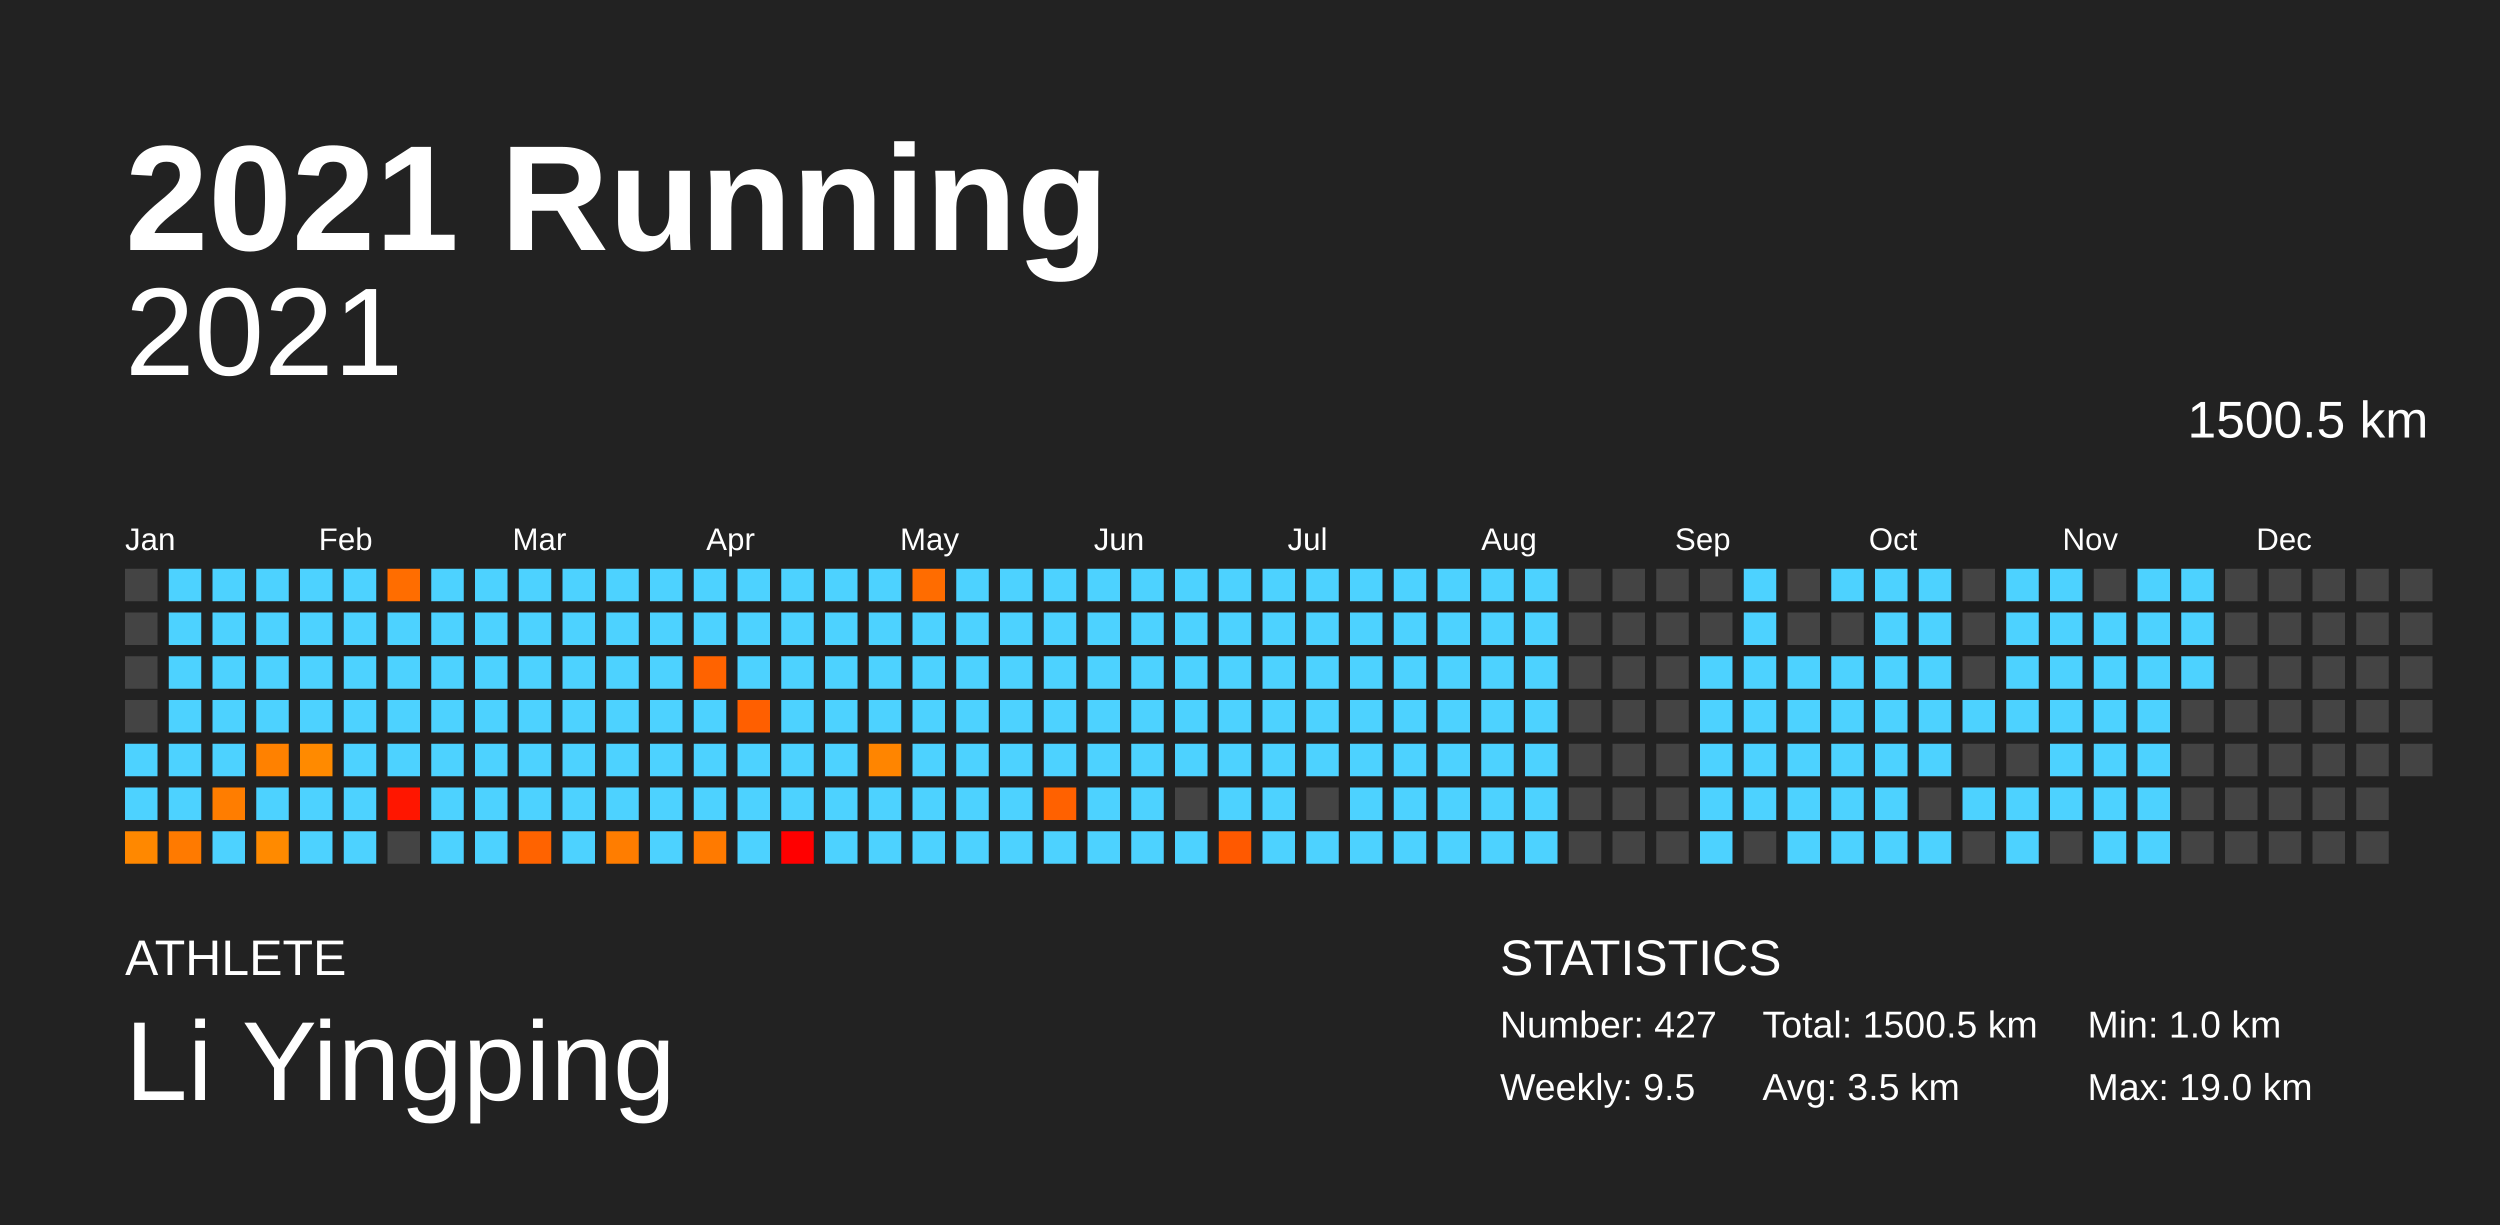
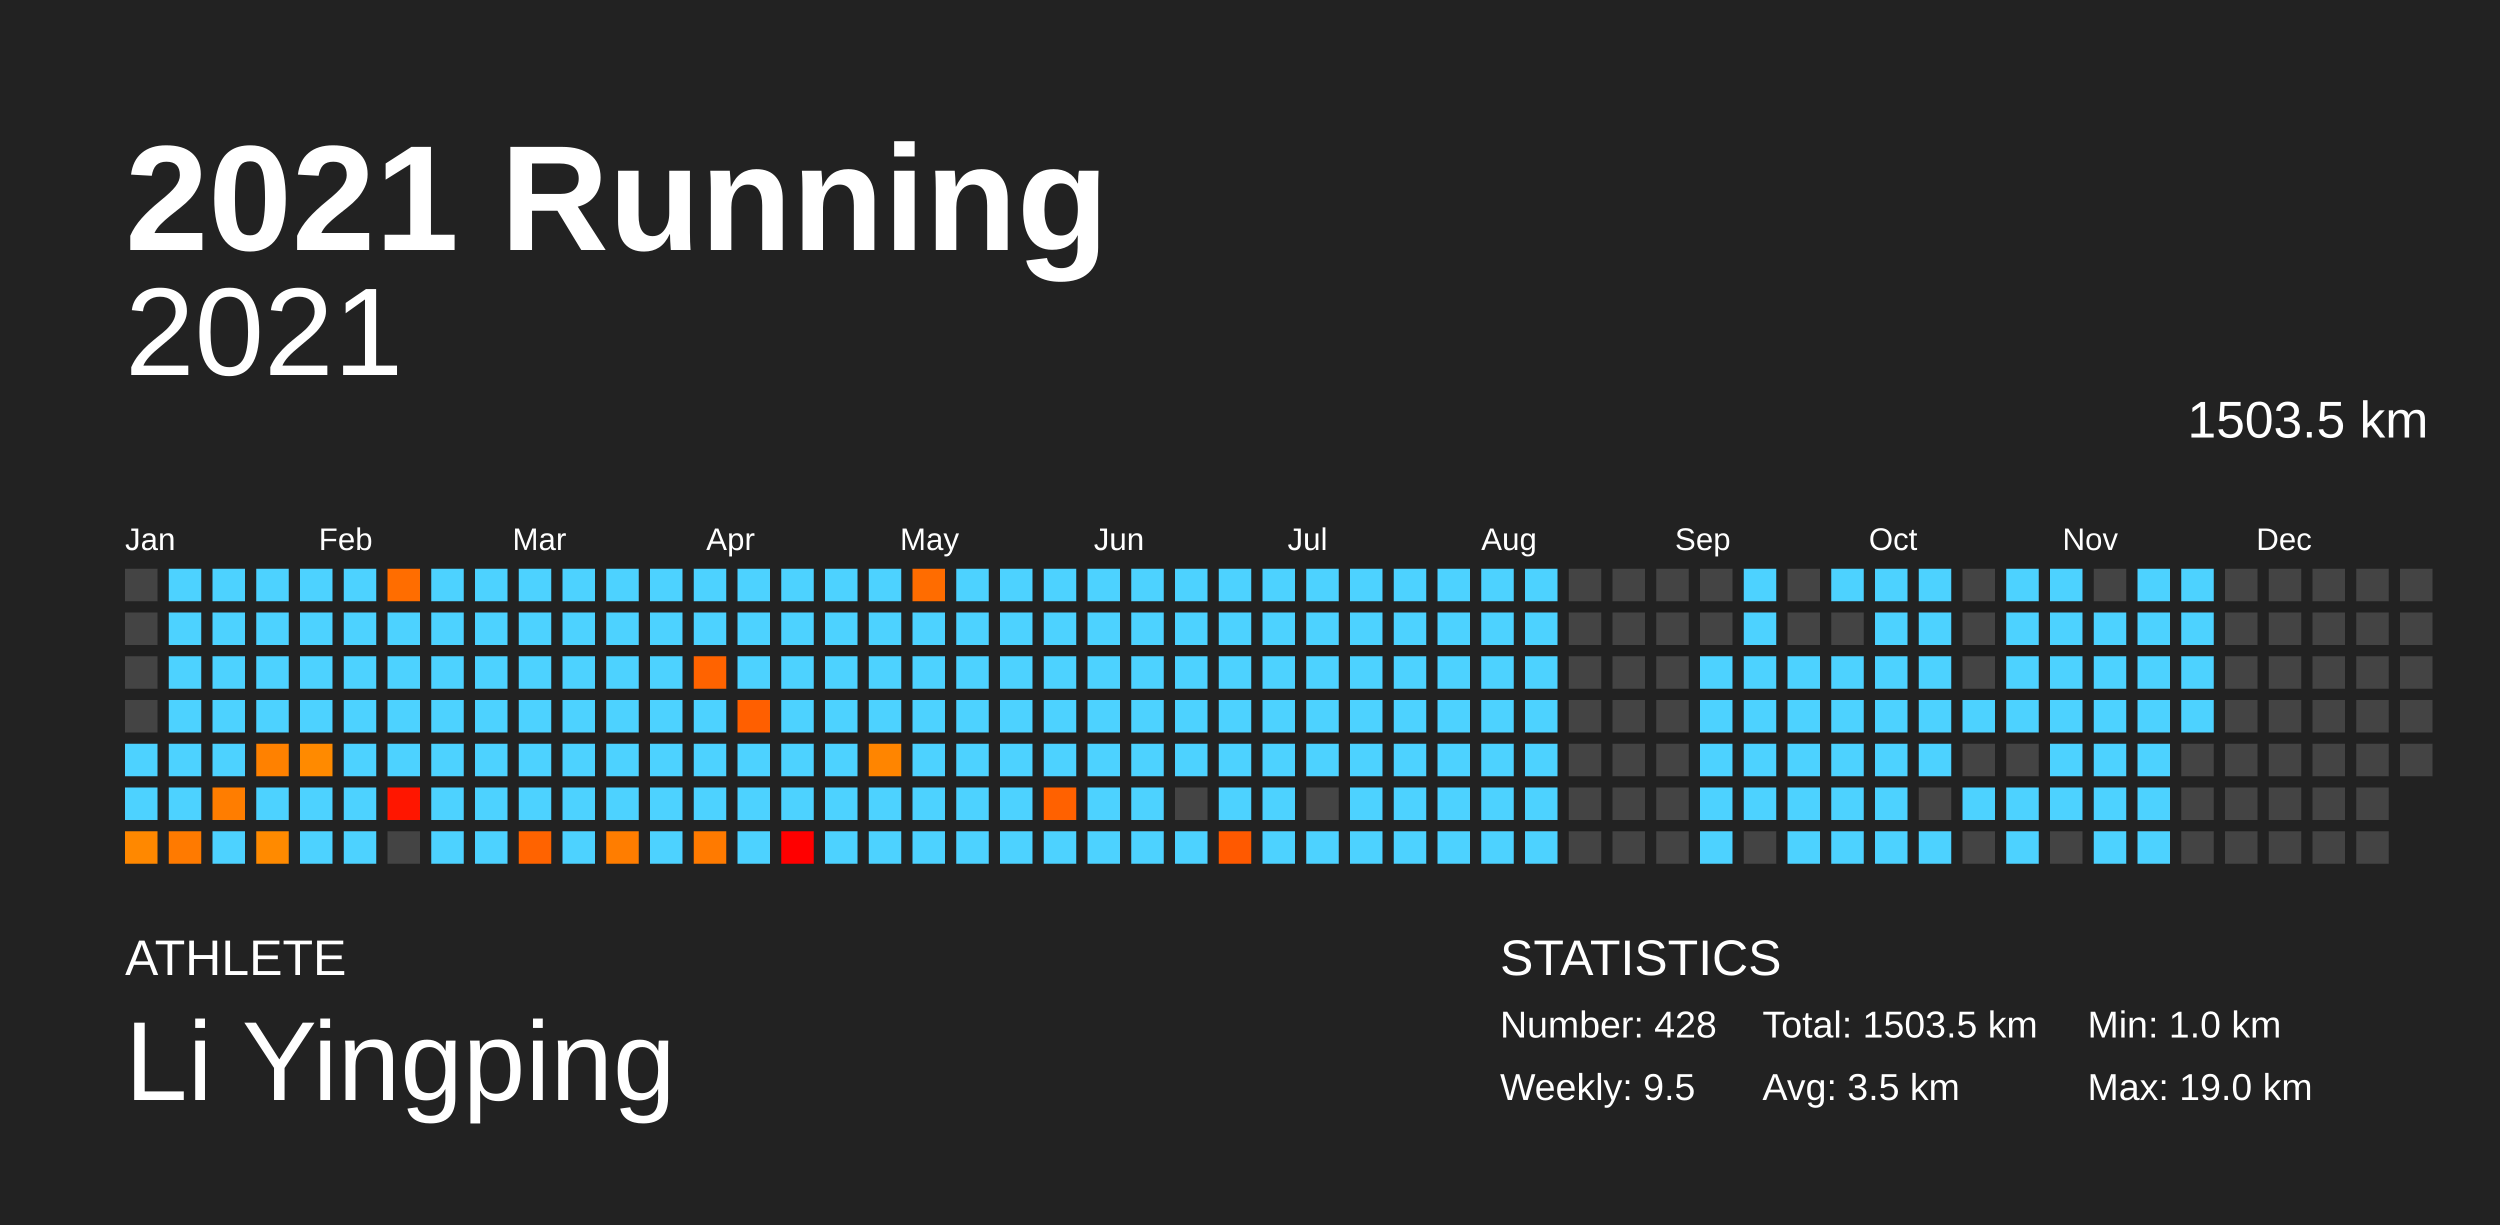
<svg xmlns="http://www.w3.org/2000/svg" baseProfile="full" height="98mm" version="1.1" viewBox="0,0,200,98" width="200mm">
  <defs />
  <rect fill="#222222" height="98" width="200" x="0" y="0" />
  <text fill="#FFFFFF" style="font-size:12px; font-family:Arial; font-weight:bold;" x="10" y="20">2021 Running</text>
  <text fill="#FFFFFF" style="font-size:4px; font-family:Arial" x="10" y="78">ATHLETE</text>
  <text fill="#FFFFFF" style="font-size:9px; font-family:Arial" x="10" y="88">Li Yingping</text>
  <text fill="#FFFFFF" style="font-size:4px; font-family:Arial" x="120" y="78">STATISTICS</text>
-   <text fill="#FFFFFF" style="font-size:3px; font-family:Arial" x="120" y="83">Number: 427</text>
+   <text fill="#FFFFFF" style="font-size:3px; font-family:Arial" x="120" y="83">Number: 428</text>
  <text fill="#FFFFFF" style="font-size:3px; font-family:Arial" x="120" y="88">Weekly: 9.5</text>
-   <text fill="#FFFFFF" style="font-size:3px; font-family:Arial" x="141" y="83">Total: 1500.5 km</text>
+   <text fill="#FFFFFF" style="font-size:3px; font-family:Arial" x="141" y="83">Total: 1503.5 km</text>
  <text fill="#FFFFFF" style="font-size:3px; font-family:Arial" x="141" y="88">Avg: 3.5 km</text>
  <text fill="#FFFFFF" style="font-size:3px; font-family:Arial" x="167" y="83">Min: 1.0 km</text>
  <text fill="#FFFFFF" style="font-size:3px; font-family:Arial" x="167" y="88">Max: 19.0 km</text>
  <text alignment-baseline="hanging" fill="#FFFFFF" style="font-size:10.0px; font-family:Arial;" x="10" y="30">2021</text>
-   <text alignment-baseline="hanging" fill="#FFFFFF" style="font-size:4.125px; font-family:Arial;" x="175" y="35">1500.5 km</text>
+   <text alignment-baseline="hanging" fill="#FFFFFF" style="font-size:4.125px; font-family:Arial;" x="175" y="35">1503.5 km</text>
  <text fill="#FFFFFF" style="font-size:2.5px; font-family:Arial" x="10.0" y="44">Jan</text>
  <text fill="#FFFFFF" style="font-size:2.5px; font-family:Arial" x="25.5" y="44">Feb</text>
  <text fill="#FFFFFF" style="font-size:2.5px; font-family:Arial" x="41.0" y="44">Mar</text>
  <text fill="#FFFFFF" style="font-size:2.5px; font-family:Arial" x="56.5" y="44">Apr</text>
  <text fill="#FFFFFF" style="font-size:2.5px; font-family:Arial" x="72.0" y="44">May</text>
  <text fill="#FFFFFF" style="font-size:2.5px; font-family:Arial" x="87.5" y="44">Jun</text>
  <text fill="#FFFFFF" style="font-size:2.5px; font-family:Arial" x="103.0" y="44">Jul</text>
  <text fill="#FFFFFF" style="font-size:2.5px; font-family:Arial" x="118.5" y="44">Aug</text>
  <text fill="#FFFFFF" style="font-size:2.5px; font-family:Arial" x="134.0" y="44">Sep</text>
  <text fill="#FFFFFF" style="font-size:2.5px; font-family:Arial" x="149.5" y="44">Oct</text>
  <text fill="#FFFFFF" style="font-size:2.5px; font-family:Arial" x="165.0" y="44">Nov</text>
  <text fill="#FFFFFF" style="font-size:2.5px; font-family:Arial" x="180.5" y="44">Dec</text>
  <rect fill="#444444" height="2.6" width="2.6" x="10.0" y="45.5" />
  <rect fill="#444444" height="2.6" width="2.6" x="10.0" y="49.0" />
  <rect fill="#444444" height="2.6" width="2.6" x="10.0" y="52.5" />
  <rect fill="#444444" height="2.6" width="2.6" x="10.0" y="56.0" />
  <rect fill="#4dd2ff" height="2.6" width="2.6" x="10.0" y="59.5" />
  <rect fill="#4dd2ff" height="2.6" width="2.6" x="10.0" y="63.0" />
  <rect fill="#ff8800" height="2.6" width="2.6" x="10.0" y="66.5" />
  <rect fill="#4dd2ff" height="2.6" width="2.6" x="13.5" y="45.5" />
  <rect fill="#4dd2ff" height="2.6" width="2.6" x="13.5" y="49.0" />
  <rect fill="#4dd2ff" height="2.6" width="2.6" x="13.5" y="52.5" />
  <rect fill="#4dd2ff" height="2.6" width="2.6" x="13.5" y="56.0" />
  <rect fill="#4dd2ff" height="2.6" width="2.6" x="13.5" y="59.5" />
  <rect fill="#4dd2ff" height="2.6" width="2.6" x="13.5" y="63.0" />
  <rect fill="#ff7a00" height="2.6" width="2.6" x="13.5" y="66.5" />
  <rect fill="#4dd2ff" height="2.6" width="2.6" x="17.0" y="45.5" />
  <rect fill="#4dd2ff" height="2.6" width="2.6" x="17.0" y="49.0" />
  <rect fill="#4dd2ff" height="2.6" width="2.6" x="17.0" y="52.5" />
  <rect fill="#4dd2ff" height="2.6" width="2.6" x="17.0" y="56.0" />
  <rect fill="#4dd2ff" height="2.6" width="2.6" x="17.0" y="59.5" />
  <rect fill="#ff7d00" height="2.6" width="2.6" x="17.0" y="63.0" />
  <rect fill="#4dd2ff" height="2.6" width="2.6" x="17.0" y="66.5" />
  <rect fill="#4dd2ff" height="2.6" width="2.6" x="20.5" y="45.5" />
  <rect fill="#4dd2ff" height="2.6" width="2.6" x="20.5" y="49.0" />
  <rect fill="#4dd2ff" height="2.6" width="2.6" x="20.5" y="52.5" />
  <rect fill="#4dd2ff" height="2.6" width="2.6" x="20.5" y="56.0" />
  <rect fill="#ff8100" height="2.6" width="2.6" x="20.5" y="59.5" />
  <rect fill="#4dd2ff" height="2.6" width="2.6" x="20.5" y="63.0" />
  <rect fill="#ff8a00" height="2.6" width="2.6" x="20.5" y="66.5" />
  <rect fill="#4dd2ff" height="2.6" width="2.6" x="24.0" y="45.5" />
  <rect fill="#4dd2ff" height="2.6" width="2.6" x="24.0" y="49.0" />
  <rect fill="#4dd2ff" height="2.6" width="2.6" x="24.0" y="52.5" />
  <rect fill="#4dd2ff" height="2.6" width="2.6" x="24.0" y="56.0" />
  <rect fill="#ff8a00" height="2.6" width="2.6" x="24.0" y="59.5" />
  <rect fill="#4dd2ff" height="2.6" width="2.6" x="24.0" y="63.0" />
  <rect fill="#4dd2ff" height="2.6" width="2.6" x="24.0" y="66.5" />
  <rect fill="#4dd2ff" height="2.6" width="2.6" x="27.5" y="45.5" />
  <rect fill="#4dd2ff" height="2.6" width="2.6" x="27.5" y="49.0" />
  <rect fill="#4dd2ff" height="2.6" width="2.6" x="27.5" y="52.5" />
  <rect fill="#4dd2ff" height="2.6" width="2.6" x="27.5" y="56.0" />
  <rect fill="#4dd2ff" height="2.6" width="2.6" x="27.5" y="59.5" />
  <rect fill="#4dd2ff" height="2.6" width="2.6" x="27.5" y="63.0" />
  <rect fill="#4dd2ff" height="2.6" width="2.6" x="27.5" y="66.5" />
  <rect fill="#ff6d00" height="2.6" width="2.6" x="31.0" y="45.5" />
  <rect fill="#4dd2ff" height="2.6" width="2.6" x="31.0" y="49.0" />
  <rect fill="#4dd2ff" height="2.6" width="2.6" x="31.0" y="52.5" />
  <rect fill="#4dd2ff" height="2.6" width="2.6" x="31.0" y="56.0" />
  <rect fill="#4dd2ff" height="2.6" width="2.6" x="31.0" y="59.5" />
  <rect fill="#ff1600" height="2.6" width="2.6" x="31.0" y="63.0" />
  <rect fill="#444444" height="2.6" width="2.6" x="31.0" y="66.5" />
  <rect fill="#4dd2ff" height="2.6" width="2.6" x="34.5" y="45.5" />
  <rect fill="#4dd2ff" height="2.6" width="2.6" x="34.5" y="49.0" />
  <rect fill="#4dd2ff" height="2.6" width="2.6" x="34.5" y="52.5" />
  <rect fill="#4dd2ff" height="2.6" width="2.6" x="34.5" y="56.0" />
  <rect fill="#4dd2ff" height="2.6" width="2.6" x="34.5" y="59.5" />
  <rect fill="#4dd2ff" height="2.6" width="2.6" x="34.5" y="63.0" />
  <rect fill="#4dd2ff" height="2.6" width="2.6" x="34.5" y="66.5" />
  <rect fill="#4dd2ff" height="2.6" width="2.6" x="38.0" y="45.5" />
  <rect fill="#4dd2ff" height="2.6" width="2.6" x="38.0" y="49.0" />
  <rect fill="#4dd2ff" height="2.6" width="2.6" x="38.0" y="52.5" />
  <rect fill="#4dd2ff" height="2.6" width="2.6" x="38.0" y="56.0" />
  <rect fill="#4dd2ff" height="2.6" width="2.6" x="38.0" y="59.5" />
  <rect fill="#4dd2ff" height="2.6" width="2.6" x="38.0" y="63.0" />
  <rect fill="#4dd2ff" height="2.6" width="2.6" x="38.0" y="66.5" />
  <rect fill="#4dd2ff" height="2.6" width="2.6" x="41.5" y="45.5" />
  <rect fill="#4dd2ff" height="2.6" width="2.6" x="41.5" y="49.0" />
  <rect fill="#4dd2ff" height="2.6" width="2.6" x="41.5" y="52.5" />
  <rect fill="#4dd2ff" height="2.6" width="2.6" x="41.5" y="56.0" />
  <rect fill="#4dd2ff" height="2.6" width="2.6" x="41.5" y="59.5" />
  <rect fill="#4dd2ff" height="2.6" width="2.6" x="41.5" y="63.0" />
  <rect fill="#ff6300" height="2.6" width="2.6" x="41.5" y="66.5" />
  <rect fill="#4dd2ff" height="2.6" width="2.6" x="45.0" y="45.5" />
  <rect fill="#4dd2ff" height="2.6" width="2.6" x="45.0" y="49.0" />
  <rect fill="#4dd2ff" height="2.6" width="2.6" x="45.0" y="52.5" />
  <rect fill="#4dd2ff" height="2.6" width="2.6" x="45.0" y="56.0" />
  <rect fill="#4dd2ff" height="2.6" width="2.6" x="45.0" y="59.5" />
  <rect fill="#4dd2ff" height="2.6" width="2.6" x="45.0" y="63.0" />
  <rect fill="#4dd2ff" height="2.6" width="2.6" x="45.0" y="66.5" />
  <rect fill="#4dd2ff" height="2.6" width="2.6" x="48.5" y="45.5" />
  <rect fill="#4dd2ff" height="2.6" width="2.6" x="48.5" y="49.0" />
  <rect fill="#4dd2ff" height="2.6" width="2.6" x="48.5" y="52.5" />
  <rect fill="#4dd2ff" height="2.6" width="2.6" x="48.5" y="56.0" />
  <rect fill="#4dd2ff" height="2.6" width="2.6" x="48.5" y="59.5" />
  <rect fill="#4dd2ff" height="2.6" width="2.6" x="48.5" y="63.0" />
  <rect fill="#ff7d00" height="2.6" width="2.6" x="48.5" y="66.5" />
  <rect fill="#4dd2ff" height="2.6" width="2.6" x="52.0" y="45.5" />
  <rect fill="#4dd2ff" height="2.6" width="2.6" x="52.0" y="49.0" />
  <rect fill="#4dd2ff" height="2.6" width="2.6" x="52.0" y="52.5" />
  <rect fill="#4dd2ff" height="2.6" width="2.6" x="52.0" y="56.0" />
  <rect fill="#4dd2ff" height="2.6" width="2.6" x="52.0" y="59.5" />
  <rect fill="#4dd2ff" height="2.6" width="2.6" x="52.0" y="63.0" />
  <rect fill="#4dd2ff" height="2.6" width="2.6" x="52.0" y="66.5" />
  <rect fill="#4dd2ff" height="2.6" width="2.6" x="55.5" y="45.5" />
  <rect fill="#4dd2ff" height="2.6" width="2.6" x="55.5" y="49.0" />
  <rect fill="#ff6300" height="2.6" width="2.6" x="55.5" y="52.5" />
  <rect fill="#4dd2ff" height="2.6" width="2.6" x="55.5" y="56.0" />
  <rect fill="#4dd2ff" height="2.6" width="2.6" x="55.5" y="59.5" />
  <rect fill="#4dd2ff" height="2.6" width="2.6" x="55.5" y="63.0" />
  <rect fill="#ff7a00" height="2.6" width="2.6" x="55.5" y="66.5" />
  <rect fill="#4dd2ff" height="2.6" width="2.6" x="59.0" y="45.5" />
  <rect fill="#4dd2ff" height="2.6" width="2.6" x="59.0" y="49.0" />
  <rect fill="#4dd2ff" height="2.6" width="2.6" x="59.0" y="52.5" />
  <rect fill="#ff5f00" height="2.6" width="2.6" x="59.0" y="56.0" />
  <rect fill="#4dd2ff" height="2.6" width="2.6" x="59.0" y="59.5" />
  <rect fill="#4dd2ff" height="2.6" width="2.6" x="59.0" y="63.0" />
  <rect fill="#4dd2ff" height="2.6" width="2.6" x="59.0" y="66.5" />
  <rect fill="#4dd2ff" height="2.6" width="2.6" x="62.5" y="45.5" />
  <rect fill="#4dd2ff" height="2.6" width="2.6" x="62.5" y="49.0" />
  <rect fill="#4dd2ff" height="2.6" width="2.6" x="62.5" y="52.5" />
  <rect fill="#4dd2ff" height="2.6" width="2.6" x="62.5" y="56.0" />
  <rect fill="#4dd2ff" height="2.6" width="2.6" x="62.5" y="59.5" />
  <rect fill="#4dd2ff" height="2.6" width="2.6" x="62.5" y="63.0" />
  <rect fill="red" height="2.6" width="2.6" x="62.5" y="66.5" />
  <rect fill="#4dd2ff" height="2.6" width="2.6" x="66.0" y="45.5" />
  <rect fill="#4dd2ff" height="2.6" width="2.6" x="66.0" y="49.0" />
  <rect fill="#4dd2ff" height="2.6" width="2.6" x="66.0" y="52.5" />
  <rect fill="#4dd2ff" height="2.6" width="2.6" x="66.0" y="56.0" />
  <rect fill="#4dd2ff" height="2.6" width="2.6" x="66.0" y="59.5" />
  <rect fill="#4dd2ff" height="2.6" width="2.6" x="66.0" y="63.0" />
  <rect fill="#4dd2ff" height="2.6" width="2.6" x="66.0" y="66.5" />
  <rect fill="#4dd2ff" height="2.6" width="2.6" x="69.5" y="45.5" />
  <rect fill="#4dd2ff" height="2.6" width="2.6" x="69.5" y="49.0" />
  <rect fill="#4dd2ff" height="2.6" width="2.6" x="69.5" y="52.5" />
  <rect fill="#4dd2ff" height="2.6" width="2.6" x="69.5" y="56.0" />
  <rect fill="#ff8500" height="2.6" width="2.6" x="69.5" y="59.5" />
  <rect fill="#4dd2ff" height="2.6" width="2.6" x="69.5" y="63.0" />
  <rect fill="#4dd2ff" height="2.6" width="2.6" x="69.5" y="66.5" />
  <rect fill="#ff6c00" height="2.6" width="2.6" x="73.0" y="45.5" />
  <rect fill="#4dd2ff" height="2.6" width="2.6" x="73.0" y="49.0" />
  <rect fill="#4dd2ff" height="2.6" width="2.6" x="73.0" y="52.5" />
  <rect fill="#4dd2ff" height="2.6" width="2.6" x="73.0" y="56.0" />
  <rect fill="#4dd2ff" height="2.6" width="2.6" x="73.0" y="59.5" />
  <rect fill="#4dd2ff" height="2.6" width="2.6" x="73.0" y="63.0" />
  <rect fill="#4dd2ff" height="2.6" width="2.6" x="73.0" y="66.5" />
  <rect fill="#4dd2ff" height="2.6" width="2.6" x="76.5" y="45.5" />
  <rect fill="#4dd2ff" height="2.6" width="2.6" x="76.5" y="49.0" />
  <rect fill="#4dd2ff" height="2.6" width="2.6" x="76.5" y="52.5" />
  <rect fill="#4dd2ff" height="2.6" width="2.6" x="76.5" y="56.0" />
  <rect fill="#4dd2ff" height="2.6" width="2.6" x="76.5" y="59.5" />
  <rect fill="#4dd2ff" height="2.6" width="2.6" x="76.5" y="63.0" />
  <rect fill="#4dd2ff" height="2.6" width="2.6" x="76.5" y="66.5" />
  <rect fill="#4dd2ff" height="2.6" width="2.6" x="80.0" y="45.5" />
  <rect fill="#4dd2ff" height="2.6" width="2.6" x="80.0" y="49.0" />
  <rect fill="#4dd2ff" height="2.6" width="2.6" x="80.0" y="52.5" />
  <rect fill="#4dd2ff" height="2.6" width="2.6" x="80.0" y="56.0" />
  <rect fill="#4dd2ff" height="2.6" width="2.6" x="80.0" y="59.5" />
  <rect fill="#4dd2ff" height="2.6" width="2.6" x="80.0" y="63.0" />
  <rect fill="#4dd2ff" height="2.6" width="2.6" x="80.0" y="66.5" />
  <rect fill="#4dd2ff" height="2.6" width="2.6" x="83.5" y="45.5" />
  <rect fill="#4dd2ff" height="2.6" width="2.6" x="83.5" y="49.0" />
  <rect fill="#4dd2ff" height="2.6" width="2.6" x="83.5" y="52.5" />
  <rect fill="#4dd2ff" height="2.6" width="2.6" x="83.5" y="56.0" />
  <rect fill="#4dd2ff" height="2.6" width="2.6" x="83.5" y="59.5" />
  <rect fill="#ff6100" height="2.6" width="2.6" x="83.5" y="63.0" />
  <rect fill="#4dd2ff" height="2.6" width="2.6" x="83.5" y="66.5" />
  <rect fill="#4dd2ff" height="2.6" width="2.6" x="87.0" y="45.5" />
  <rect fill="#4dd2ff" height="2.6" width="2.6" x="87.0" y="49.0" />
  <rect fill="#4dd2ff" height="2.6" width="2.6" x="87.0" y="52.5" />
  <rect fill="#4dd2ff" height="2.6" width="2.6" x="87.0" y="56.0" />
  <rect fill="#4dd2ff" height="2.6" width="2.6" x="87.0" y="59.5" />
  <rect fill="#4dd2ff" height="2.6" width="2.6" x="87.0" y="63.0" />
  <rect fill="#4dd2ff" height="2.6" width="2.6" x="87.0" y="66.5" />
  <rect fill="#4dd2ff" height="2.6" width="2.6" x="90.5" y="45.5" />
  <rect fill="#4dd2ff" height="2.6" width="2.6" x="90.5" y="49.0" />
  <rect fill="#4dd2ff" height="2.6" width="2.6" x="90.5" y="52.5" />
  <rect fill="#4dd2ff" height="2.6" width="2.6" x="90.5" y="56.0" />
  <rect fill="#4dd2ff" height="2.6" width="2.6" x="90.5" y="59.5" />
  <rect fill="#4dd2ff" height="2.6" width="2.6" x="90.5" y="63.0" />
  <rect fill="#4dd2ff" height="2.6" width="2.6" x="90.5" y="66.5" />
  <rect fill="#4dd2ff" height="2.6" width="2.6" x="94.0" y="45.5" />
  <rect fill="#4dd2ff" height="2.6" width="2.6" x="94.0" y="49.0" />
  <rect fill="#4dd2ff" height="2.6" width="2.6" x="94.0" y="52.5" />
  <rect fill="#4dd2ff" height="2.6" width="2.6" x="94.0" y="56.0" />
  <rect fill="#4dd2ff" height="2.6" width="2.6" x="94.0" y="59.5" />
  <rect fill="#444444" height="2.6" width="2.6" x="94.0" y="63.0" />
  <rect fill="#4dd2ff" height="2.6" width="2.6" x="94.0" y="66.5" />
  <rect fill="#4dd2ff" height="2.6" width="2.6" x="97.5" y="45.5" />
  <rect fill="#4dd2ff" height="2.6" width="2.6" x="97.5" y="49.0" />
  <rect fill="#4dd2ff" height="2.6" width="2.6" x="97.5" y="52.5" />
  <rect fill="#4dd2ff" height="2.6" width="2.6" x="97.5" y="56.0" />
  <rect fill="#4dd2ff" height="2.6" width="2.6" x="97.5" y="59.5" />
  <rect fill="#4dd2ff" height="2.6" width="2.6" x="97.5" y="63.0" />
  <rect fill="#ff5900" height="2.6" width="2.6" x="97.5" y="66.5" />
  <rect fill="#4dd2ff" height="2.6" width="2.6" x="101.0" y="45.5" />
  <rect fill="#4dd2ff" height="2.6" width="2.6" x="101.0" y="49.0" />
  <rect fill="#4dd2ff" height="2.6" width="2.6" x="101.0" y="52.5" />
  <rect fill="#4dd2ff" height="2.6" width="2.6" x="101.0" y="56.0" />
  <rect fill="#4dd2ff" height="2.6" width="2.6" x="101.0" y="59.5" />
  <rect fill="#4dd2ff" height="2.6" width="2.6" x="101.0" y="63.0" />
  <rect fill="#4dd2ff" height="2.6" width="2.6" x="101.0" y="66.5" />
  <rect fill="#4dd2ff" height="2.6" width="2.6" x="104.5" y="45.5" />
  <rect fill="#4dd2ff" height="2.6" width="2.6" x="104.5" y="49.0" />
  <rect fill="#4dd2ff" height="2.6" width="2.6" x="104.5" y="52.5" />
  <rect fill="#4dd2ff" height="2.6" width="2.6" x="104.5" y="56.0" />
  <rect fill="#4dd2ff" height="2.6" width="2.6" x="104.5" y="59.5" />
  <rect fill="#444444" height="2.6" width="2.6" x="104.5" y="63.0" />
  <rect fill="#4dd2ff" height="2.6" width="2.6" x="104.5" y="66.5" />
  <rect fill="#4dd2ff" height="2.6" width="2.6" x="108.0" y="45.5" />
  <rect fill="#4dd2ff" height="2.6" width="2.6" x="108.0" y="49.0" />
  <rect fill="#4dd2ff" height="2.6" width="2.6" x="108.0" y="52.5" />
  <rect fill="#4dd2ff" height="2.6" width="2.6" x="108.0" y="56.0" />
  <rect fill="#4dd2ff" height="2.6" width="2.6" x="108.0" y="59.5" />
  <rect fill="#4dd2ff" height="2.6" width="2.6" x="108.0" y="63.0" />
  <rect fill="#4dd2ff" height="2.6" width="2.6" x="108.0" y="66.5" />
  <rect fill="#4dd2ff" height="2.6" width="2.6" x="111.5" y="45.5" />
  <rect fill="#4dd2ff" height="2.6" width="2.6" x="111.5" y="49.0" />
  <rect fill="#4dd2ff" height="2.6" width="2.6" x="111.5" y="52.5" />
  <rect fill="#4dd2ff" height="2.6" width="2.6" x="111.5" y="56.0" />
  <rect fill="#4dd2ff" height="2.6" width="2.6" x="111.5" y="59.5" />
  <rect fill="#4dd2ff" height="2.6" width="2.6" x="111.5" y="63.0" />
  <rect fill="#4dd2ff" height="2.6" width="2.6" x="111.5" y="66.5" />
  <rect fill="#4dd2ff" height="2.6" width="2.6" x="115.0" y="45.5" />
  <rect fill="#4dd2ff" height="2.6" width="2.6" x="115.0" y="49.0" />
  <rect fill="#4dd2ff" height="2.6" width="2.6" x="115.0" y="52.5" />
  <rect fill="#4dd2ff" height="2.6" width="2.6" x="115.0" y="56.0" />
  <rect fill="#4dd2ff" height="2.6" width="2.6" x="115.0" y="59.5" />
  <rect fill="#4dd2ff" height="2.6" width="2.6" x="115.0" y="63.0" />
  <rect fill="#4dd2ff" height="2.6" width="2.6" x="115.0" y="66.5" />
  <rect fill="#4dd2ff" height="2.6" width="2.6" x="118.5" y="45.5" />
  <rect fill="#4dd2ff" height="2.6" width="2.6" x="118.5" y="49.0" />
  <rect fill="#4dd2ff" height="2.6" width="2.6" x="118.5" y="52.5" />
  <rect fill="#4dd2ff" height="2.6" width="2.6" x="118.5" y="56.0" />
  <rect fill="#4dd2ff" height="2.6" width="2.6" x="118.5" y="59.5" />
  <rect fill="#4dd2ff" height="2.6" width="2.6" x="118.5" y="63.0" />
  <rect fill="#4dd2ff" height="2.6" width="2.6" x="118.5" y="66.5" />
  <rect fill="#4dd2ff" height="2.6" width="2.6" x="122.0" y="45.5" />
  <rect fill="#4dd2ff" height="2.6" width="2.6" x="122.0" y="49.0" />
  <rect fill="#4dd2ff" height="2.6" width="2.6" x="122.0" y="52.5" />
  <rect fill="#4dd2ff" height="2.6" width="2.6" x="122.0" y="56.0" />
  <rect fill="#4dd2ff" height="2.6" width="2.6" x="122.0" y="59.5" />
  <rect fill="#4dd2ff" height="2.6" width="2.6" x="122.0" y="63.0" />
  <rect fill="#4dd2ff" height="2.6" width="2.6" x="122.0" y="66.5" />
  <rect fill="#444444" height="2.6" width="2.6" x="125.5" y="45.5" />
  <rect fill="#444444" height="2.6" width="2.6" x="125.5" y="49.0" />
  <rect fill="#444444" height="2.6" width="2.6" x="125.5" y="52.5" />
  <rect fill="#444444" height="2.6" width="2.6" x="125.5" y="56.0" />
  <rect fill="#444444" height="2.6" width="2.6" x="125.5" y="59.5" />
  <rect fill="#444444" height="2.6" width="2.6" x="125.5" y="63.0" />
  <rect fill="#444444" height="2.6" width="2.6" x="125.5" y="66.5" />
  <rect fill="#444444" height="2.6" width="2.6" x="129.0" y="45.5" />
  <rect fill="#444444" height="2.6" width="2.6" x="129.0" y="49.0" />
  <rect fill="#444444" height="2.6" width="2.6" x="129.0" y="52.5" />
  <rect fill="#444444" height="2.6" width="2.6" x="129.0" y="56.0" />
  <rect fill="#444444" height="2.6" width="2.6" x="129.0" y="59.5" />
  <rect fill="#444444" height="2.6" width="2.6" x="129.0" y="63.0" />
  <rect fill="#444444" height="2.6" width="2.6" x="129.0" y="66.5" />
  <rect fill="#444444" height="2.6" width="2.6" x="132.5" y="45.5" />
  <rect fill="#444444" height="2.6" width="2.6" x="132.5" y="49.0" />
  <rect fill="#444444" height="2.6" width="2.6" x="132.5" y="52.5" />
  <rect fill="#444444" height="2.6" width="2.6" x="132.5" y="56.0" />
  <rect fill="#444444" height="2.6" width="2.6" x="132.5" y="59.5" />
  <rect fill="#444444" height="2.6" width="2.6" x="132.5" y="63.0" />
  <rect fill="#444444" height="2.6" width="2.6" x="132.5" y="66.5" />
  <rect fill="#444444" height="2.6" width="2.6" x="136.0" y="45.5" />
  <rect fill="#444444" height="2.6" width="2.6" x="136.0" y="49.0" />
  <rect fill="#4dd2ff" height="2.6" width="2.6" x="136.0" y="52.5" />
  <rect fill="#4dd2ff" height="2.6" width="2.6" x="136.0" y="56.0" />
  <rect fill="#4dd2ff" height="2.6" width="2.6" x="136.0" y="59.5" />
  <rect fill="#4dd2ff" height="2.6" width="2.6" x="136.0" y="63.0" />
  <rect fill="#4dd2ff" height="2.6" width="2.6" x="136.0" y="66.5" />
  <rect fill="#4dd2ff" height="2.6" width="2.6" x="139.5" y="45.5" />
  <rect fill="#4dd2ff" height="2.6" width="2.6" x="139.5" y="49.0" />
  <rect fill="#4dd2ff" height="2.6" width="2.6" x="139.5" y="52.5" />
  <rect fill="#4dd2ff" height="2.6" width="2.6" x="139.5" y="56.0" />
  <rect fill="#4dd2ff" height="2.6" width="2.6" x="139.5" y="59.5" />
  <rect fill="#4dd2ff" height="2.6" width="2.6" x="139.5" y="63.0" />
  <rect fill="#444444" height="2.6" width="2.6" x="139.5" y="66.5" />
  <rect fill="#444444" height="2.6" width="2.6" x="143.0" y="45.5" />
  <rect fill="#444444" height="2.6" width="2.6" x="143.0" y="49.0" />
  <rect fill="#4dd2ff" height="2.6" width="2.6" x="143.0" y="52.5" />
  <rect fill="#4dd2ff" height="2.6" width="2.6" x="143.0" y="56.0" />
  <rect fill="#4dd2ff" height="2.6" width="2.6" x="143.0" y="59.5" />
  <rect fill="#4dd2ff" height="2.6" width="2.6" x="143.0" y="63.0" />
  <rect fill="#4dd2ff" height="2.6" width="2.6" x="143.0" y="66.5" />
  <rect fill="#4dd2ff" height="2.6" width="2.6" x="146.5" y="45.5" />
  <rect fill="#444444" height="2.6" width="2.6" x="146.5" y="49.0" />
  <rect fill="#4dd2ff" height="2.6" width="2.6" x="146.5" y="52.5" />
  <rect fill="#4dd2ff" height="2.6" width="2.6" x="146.5" y="56.0" />
  <rect fill="#4dd2ff" height="2.6" width="2.6" x="146.5" y="59.5" />
  <rect fill="#4dd2ff" height="2.6" width="2.6" x="146.5" y="63.0" />
  <rect fill="#4dd2ff" height="2.6" width="2.6" x="146.5" y="66.5" />
  <rect fill="#4dd2ff" height="2.6" width="2.6" x="150.0" y="45.5" />
  <rect fill="#4dd2ff" height="2.6" width="2.6" x="150.0" y="49.0" />
  <rect fill="#4dd2ff" height="2.6" width="2.6" x="150.0" y="52.5" />
  <rect fill="#4dd2ff" height="2.6" width="2.6" x="150.0" y="56.0" />
  <rect fill="#4dd2ff" height="2.6" width="2.6" x="150.0" y="59.5" />
  <rect fill="#4dd2ff" height="2.6" width="2.6" x="150.0" y="63.0" />
  <rect fill="#4dd2ff" height="2.6" width="2.6" x="150.0" y="66.5" />
  <rect fill="#4dd2ff" height="2.6" width="2.6" x="153.5" y="45.5" />
  <rect fill="#4dd2ff" height="2.6" width="2.6" x="153.5" y="49.0" />
  <rect fill="#4dd2ff" height="2.6" width="2.6" x="153.5" y="52.5" />
  <rect fill="#4dd2ff" height="2.6" width="2.6" x="153.5" y="56.0" />
  <rect fill="#4dd2ff" height="2.6" width="2.6" x="153.5" y="59.5" />
  <rect fill="#444444" height="2.6" width="2.6" x="153.5" y="63.0" />
  <rect fill="#4dd2ff" height="2.6" width="2.6" x="153.5" y="66.5" />
  <rect fill="#444444" height="2.6" width="2.6" x="157.0" y="45.5" />
  <rect fill="#444444" height="2.6" width="2.6" x="157.0" y="49.0" />
  <rect fill="#444444" height="2.6" width="2.6" x="157.0" y="52.5" />
  <rect fill="#4dd2ff" height="2.6" width="2.6" x="157.0" y="56.0" />
  <rect fill="#444444" height="2.6" width="2.6" x="157.0" y="59.5" />
  <rect fill="#4dd2ff" height="2.6" width="2.6" x="157.0" y="63.0" />
  <rect fill="#444444" height="2.6" width="2.6" x="157.0" y="66.5" />
  <rect fill="#4dd2ff" height="2.6" width="2.6" x="160.5" y="45.5" />
  <rect fill="#4dd2ff" height="2.6" width="2.6" x="160.5" y="49.0" />
  <rect fill="#4dd2ff" height="2.6" width="2.6" x="160.5" y="52.5" />
  <rect fill="#4dd2ff" height="2.6" width="2.6" x="160.5" y="56.0" />
  <rect fill="#444444" height="2.6" width="2.6" x="160.5" y="59.5" />
  <rect fill="#4dd2ff" height="2.6" width="2.6" x="160.5" y="63.0" />
  <rect fill="#4dd2ff" height="2.6" width="2.6" x="160.5" y="66.5" />
  <rect fill="#4dd2ff" height="2.6" width="2.6" x="164.0" y="45.5" />
  <rect fill="#4dd2ff" height="2.6" width="2.6" x="164.0" y="49.0" />
  <rect fill="#4dd2ff" height="2.6" width="2.6" x="164.0" y="52.5" />
  <rect fill="#4dd2ff" height="2.6" width="2.6" x="164.0" y="56.0" />
  <rect fill="#4dd2ff" height="2.6" width="2.6" x="164.0" y="59.5" />
  <rect fill="#4dd2ff" height="2.6" width="2.6" x="164.0" y="63.0" />
  <rect fill="#444444" height="2.6" width="2.6" x="164.0" y="66.5" />
  <rect fill="#444444" height="2.6" width="2.6" x="167.5" y="45.5" />
  <rect fill="#4dd2ff" height="2.6" width="2.6" x="167.5" y="49.0" />
  <rect fill="#4dd2ff" height="2.6" width="2.6" x="167.5" y="52.5" />
  <rect fill="#4dd2ff" height="2.6" width="2.6" x="167.5" y="56.0" />
  <rect fill="#4dd2ff" height="2.6" width="2.6" x="167.5" y="59.5" />
  <rect fill="#4dd2ff" height="2.6" width="2.6" x="167.5" y="63.0" />
  <rect fill="#4dd2ff" height="2.6" width="2.6" x="167.5" y="66.5" />
  <rect fill="#4dd2ff" height="2.6" width="2.6" x="171.0" y="45.5" />
  <rect fill="#4dd2ff" height="2.6" width="2.6" x="171.0" y="49.0" />
  <rect fill="#4dd2ff" height="2.6" width="2.6" x="171.0" y="52.5" />
  <rect fill="#4dd2ff" height="2.6" width="2.6" x="171.0" y="56.0" />
  <rect fill="#4dd2ff" height="2.6" width="2.6" x="171.0" y="59.5" />
  <rect fill="#4dd2ff" height="2.6" width="2.6" x="171.0" y="63.0" />
  <rect fill="#4dd2ff" height="2.6" width="2.6" x="171.0" y="66.5" />
  <rect fill="#4dd2ff" height="2.6" width="2.6" x="174.5" y="45.5" />
  <rect fill="#4dd2ff" height="2.6" width="2.6" x="174.5" y="49.0" />
  <rect fill="#4dd2ff" height="2.6" width="2.6" x="174.5" y="52.5" />
-   <rect fill="#444444" height="2.6" width="2.6" x="174.5" y="56.0" />
+   <rect fill="#4dd2ff" height="2.6" width="2.6" x="174.5" y="56.0" />
  <rect fill="#444444" height="2.6" width="2.6" x="174.5" y="59.5" />
  <rect fill="#444444" height="2.6" width="2.6" x="174.5" y="63.0" />
  <rect fill="#444444" height="2.6" width="2.6" x="174.5" y="66.5" />
  <rect fill="#444444" height="2.6" width="2.6" x="178.0" y="45.5" />
  <rect fill="#444444" height="2.6" width="2.6" x="178.0" y="49.0" />
  <rect fill="#444444" height="2.6" width="2.6" x="178.0" y="52.5" />
  <rect fill="#444444" height="2.6" width="2.6" x="178.0" y="56.0" />
  <rect fill="#444444" height="2.6" width="2.6" x="178.0" y="59.5" />
  <rect fill="#444444" height="2.6" width="2.6" x="178.0" y="63.0" />
  <rect fill="#444444" height="2.6" width="2.6" x="178.0" y="66.5" />
  <rect fill="#444444" height="2.6" width="2.6" x="181.5" y="45.5" />
  <rect fill="#444444" height="2.6" width="2.6" x="181.5" y="49.0" />
  <rect fill="#444444" height="2.6" width="2.6" x="181.5" y="52.5" />
  <rect fill="#444444" height="2.6" width="2.6" x="181.5" y="56.0" />
  <rect fill="#444444" height="2.6" width="2.6" x="181.5" y="59.5" />
  <rect fill="#444444" height="2.6" width="2.6" x="181.5" y="63.0" />
  <rect fill="#444444" height="2.6" width="2.6" x="181.5" y="66.5" />
  <rect fill="#444444" height="2.6" width="2.6" x="185.0" y="45.5" />
  <rect fill="#444444" height="2.6" width="2.6" x="185.0" y="49.0" />
  <rect fill="#444444" height="2.6" width="2.6" x="185.0" y="52.5" />
  <rect fill="#444444" height="2.6" width="2.6" x="185.0" y="56.0" />
  <rect fill="#444444" height="2.6" width="2.6" x="185.0" y="59.5" />
  <rect fill="#444444" height="2.6" width="2.6" x="185.0" y="63.0" />
  <rect fill="#444444" height="2.6" width="2.6" x="185.0" y="66.5" />
  <rect fill="#444444" height="2.6" width="2.6" x="188.5" y="45.5" />
  <rect fill="#444444" height="2.6" width="2.6" x="188.5" y="49.0" />
  <rect fill="#444444" height="2.6" width="2.6" x="188.5" y="52.5" />
  <rect fill="#444444" height="2.6" width="2.6" x="188.5" y="56.0" />
  <rect fill="#444444" height="2.6" width="2.6" x="188.5" y="59.5" />
  <rect fill="#444444" height="2.6" width="2.6" x="188.5" y="63.0" />
  <rect fill="#444444" height="2.6" width="2.6" x="188.5" y="66.5" />
  <rect fill="#444444" height="2.6" width="2.6" x="192.0" y="45.5" />
  <rect fill="#444444" height="2.6" width="2.6" x="192.0" y="49.0" />
  <rect fill="#444444" height="2.6" width="2.6" x="192.0" y="52.5" />
  <rect fill="#444444" height="2.6" width="2.6" x="192.0" y="56.0" />
  <rect fill="#444444" height="2.6" width="2.6" x="192.0" y="59.5" />
</svg>
